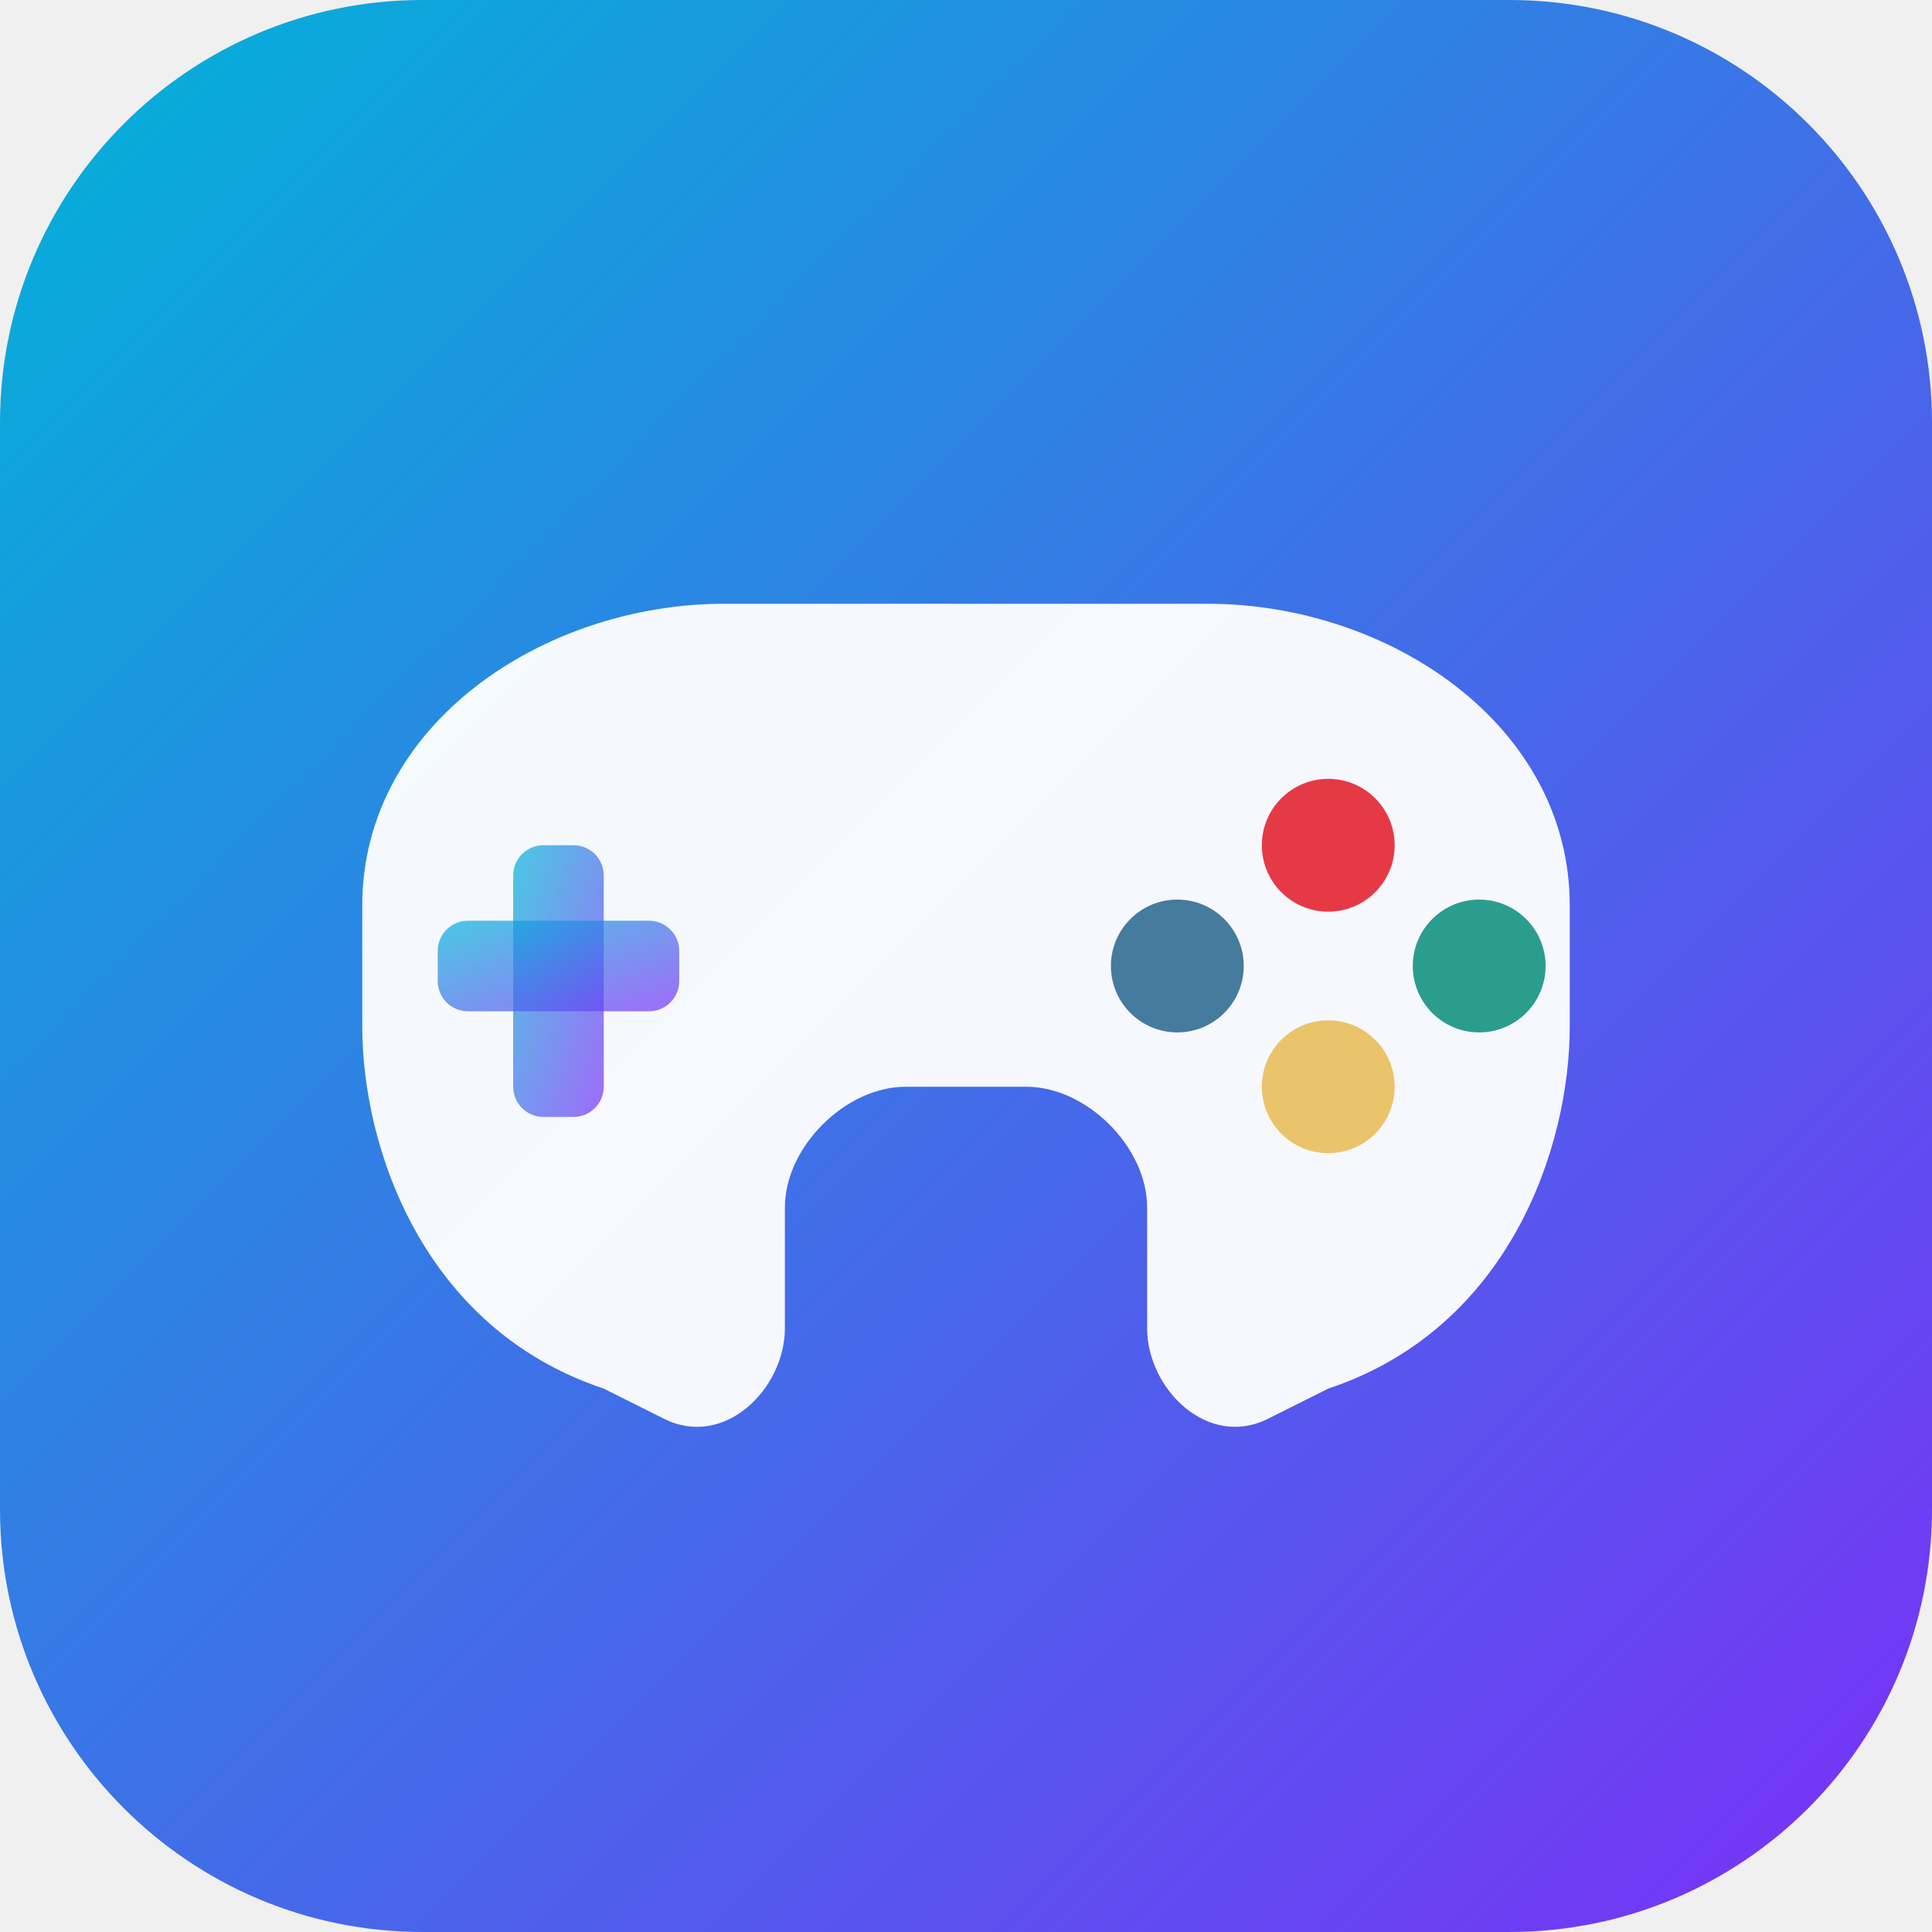
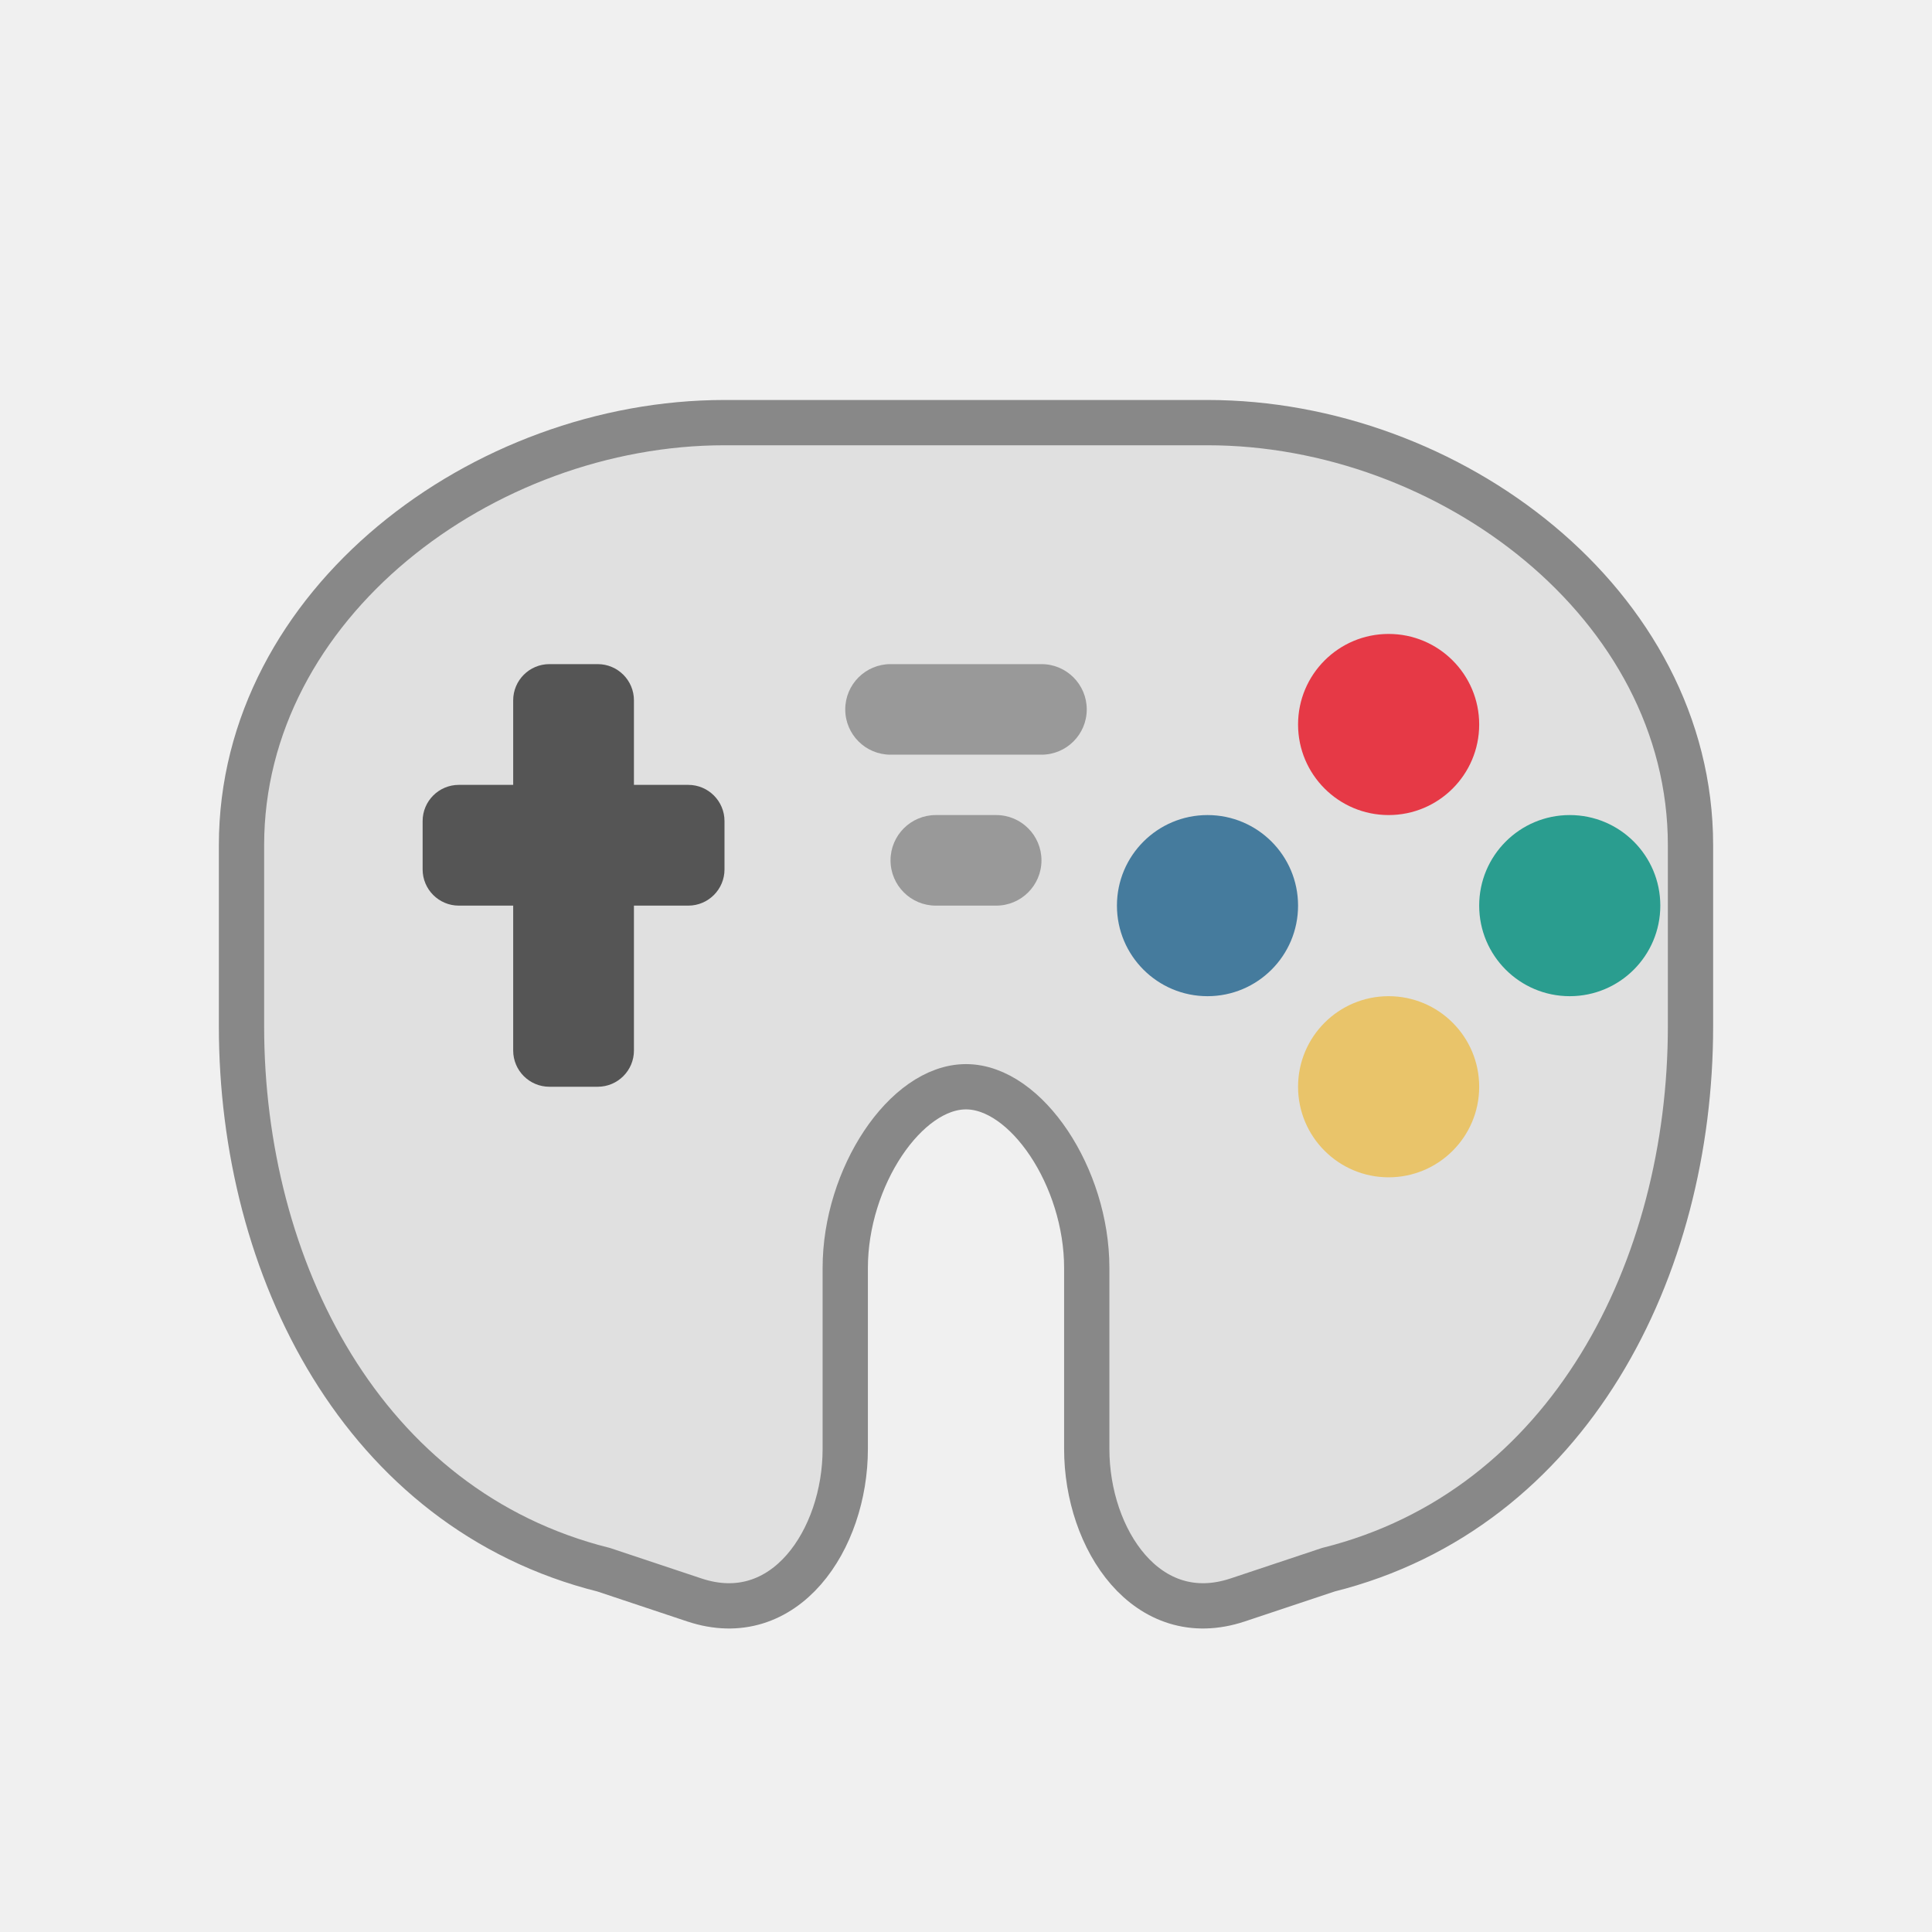
<svg xmlns="http://www.w3.org/2000/svg" viewBox="0 0 64 64">
-   <defs>
-     <linearGradient id="bg" x1="0%" y1="0%" x2="100%" y2="100%">
-       <stop offset="0%" style="stop-color:#00b4d8" />
-       <stop offset="100%" style="stop-color:#7b2ff7" />
-     </linearGradient>
-   </defs>
-   <rect width="64" height="64" rx="14" fill="url(#bg)" />
-   <path d="M12 30 C12 24 18 20 24 20 L40 20 C46 20 52 24 52 30 L52 34 C52 38 50 44 44 46 L42 47 C40 48 38 46 38 44 L38 40 C38 38 36 36 34 36 L30 36 C28 36 26 38 26 40 L26 44 C26 46 24 48 22 47 L20 46 C14 44 12 38 12 34 Z" fill="white" opacity="0.95" />
-   <rect x="17" y="28" width="3" height="9" rx="1" fill="url(#bg)" opacity="0.7" />
-   <rect x="14.5" y="30.5" width="8" height="3" rx="1" fill="url(#bg)" opacity="0.7" />
-   <circle cx="44" cy="28" r="2.2" fill="#e63946" />
-   <circle cx="49" cy="32" r="2.2" fill="#2a9d8f" />
-   <circle cx="44" cy="36" r="2.2" fill="#e9c46a" />
-   <circle cx="39" cy="32" r="2.2" fill="#457b9d" />
+   <path d="M8 28 C8 20 16 14 24 14 L40 14 C48 14 56 20 56 28 L56 34 C56 42 52 50 44 52 L41 53 C38 54 36 51 36 48 L36 42 C36 39 34 36 32 36 C30 36 28 39 28 42 L28 48 C28 51 26 54 23 53 L20 52 C12 50 8 42 8 34 Z" fill="#e0e0e0" stroke="#888" stroke-width="1.5" />
+   <rect x="17" y="22" width="4" height="14" rx="1.2" fill="#555" />
+   <rect x="14" y="26" width="10" height="4" rx="1.2" fill="#555" />
+   <circle cx="46" cy="24" r="3" fill="#e63946" />
+   <circle cx="52" cy="30" r="3" fill="#2a9d8f" />
+   <circle cx="46" cy="36" r="3" fill="#e9c46a" />
+   <circle cx="40" cy="30" r="3" fill="#457b9d" />
+   <rect x="28" y="22" width="8" height="3" rx="1.5" fill="#999" />
+   <rect x="29.5" y="27" width="5" height="3" rx="1.5" fill="#999" />
</svg>
